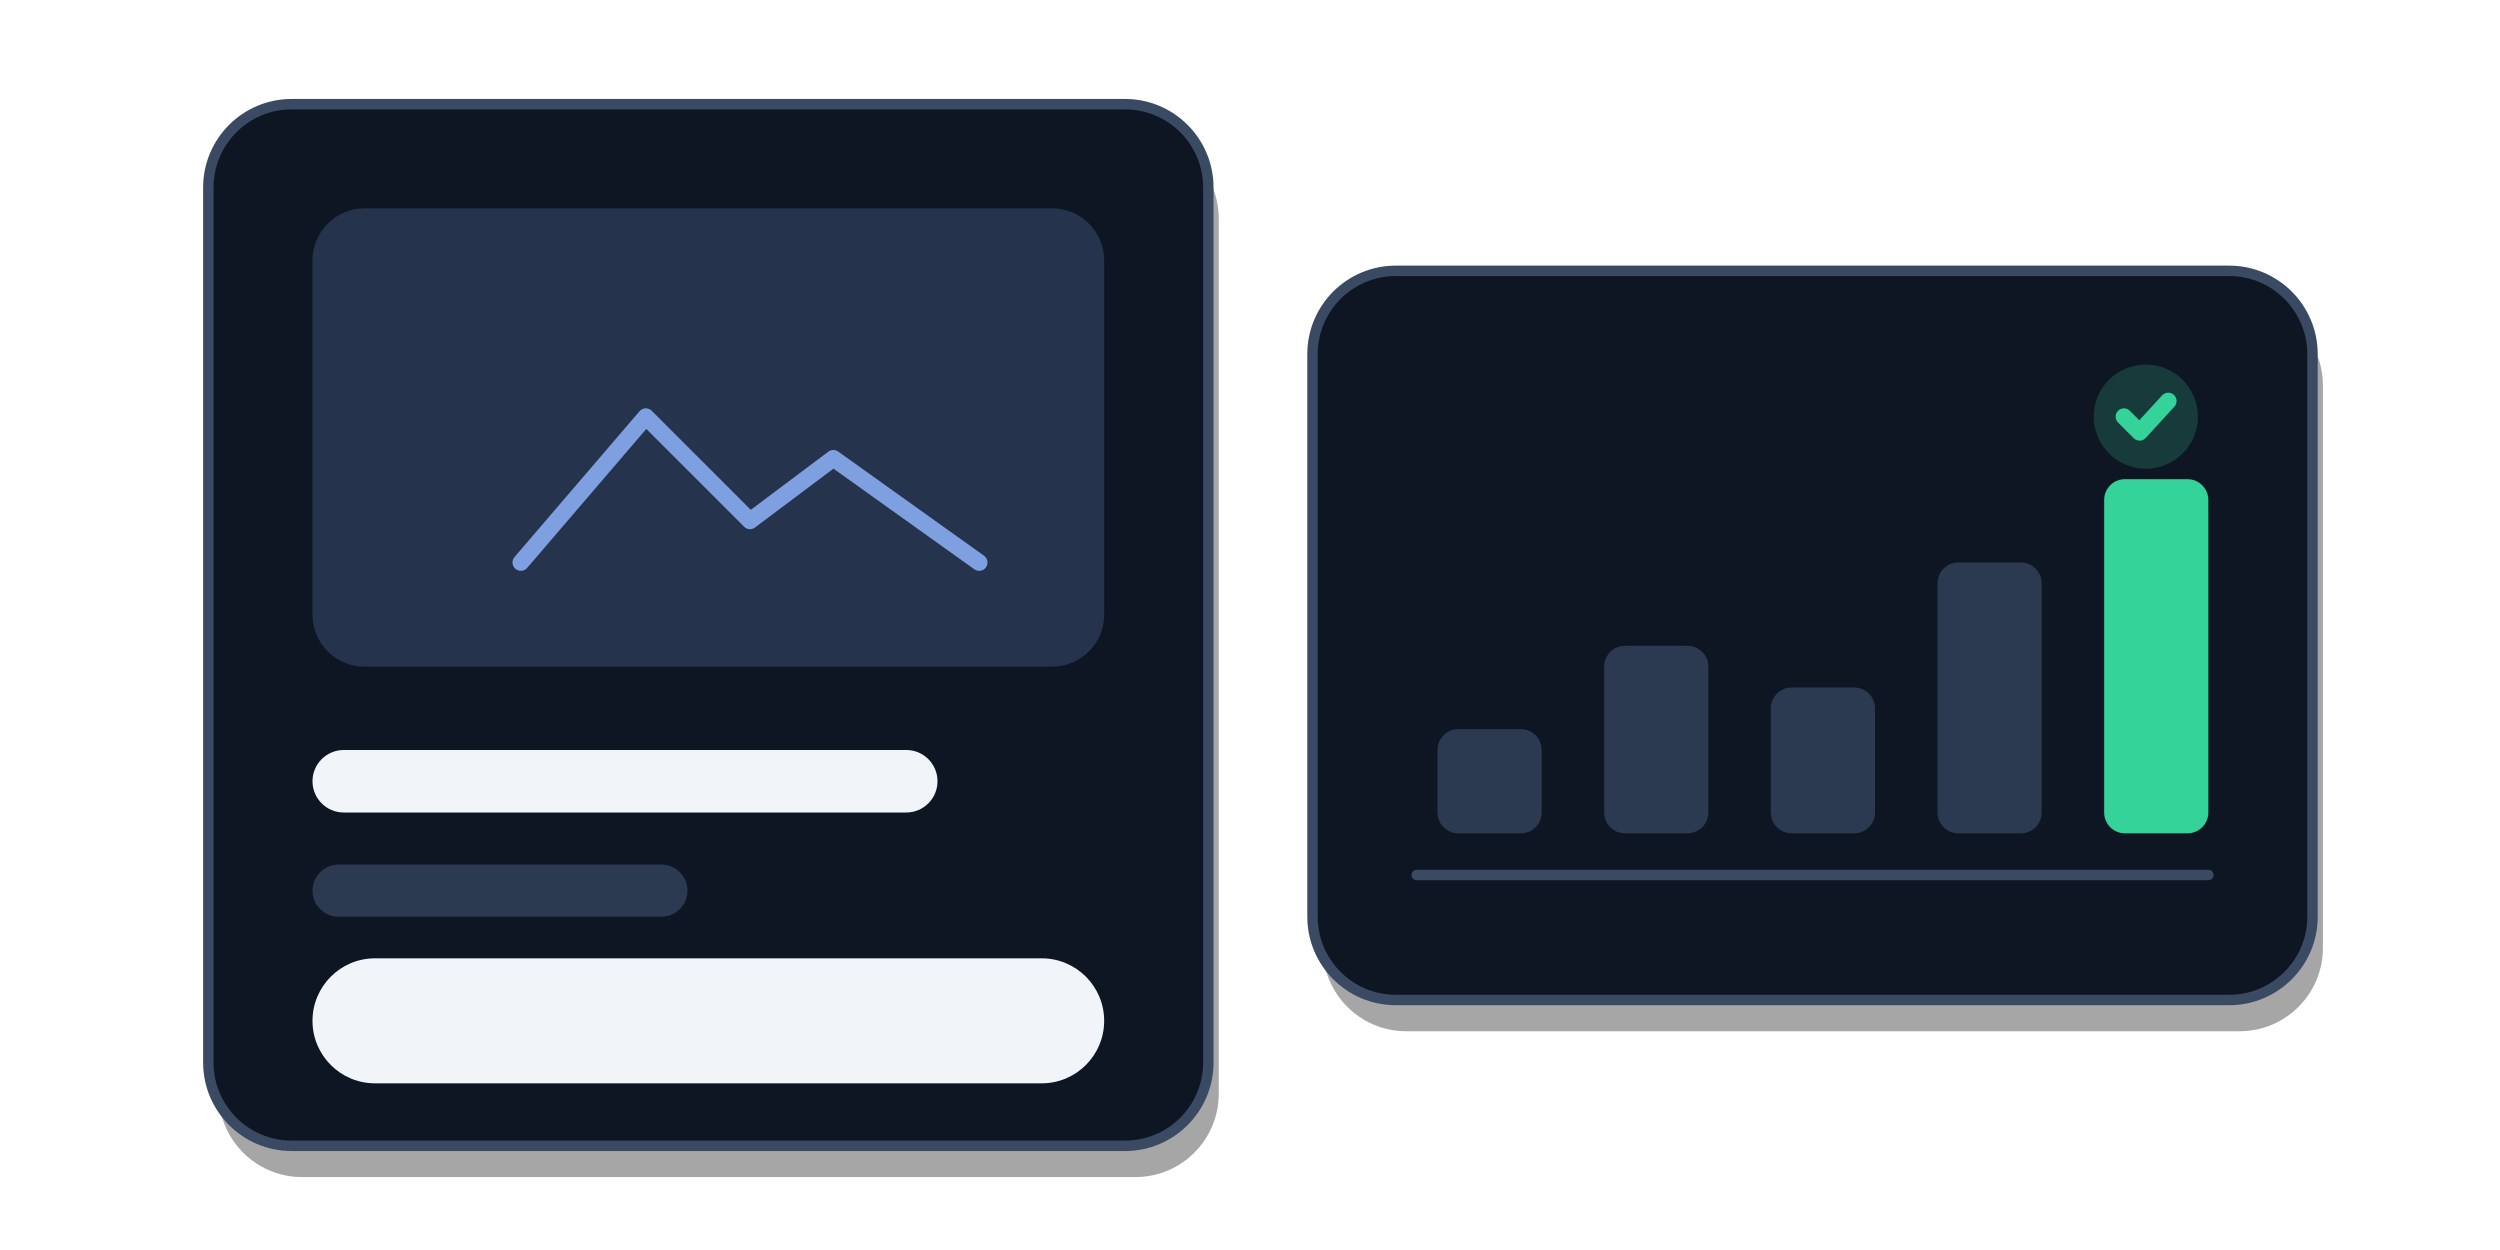
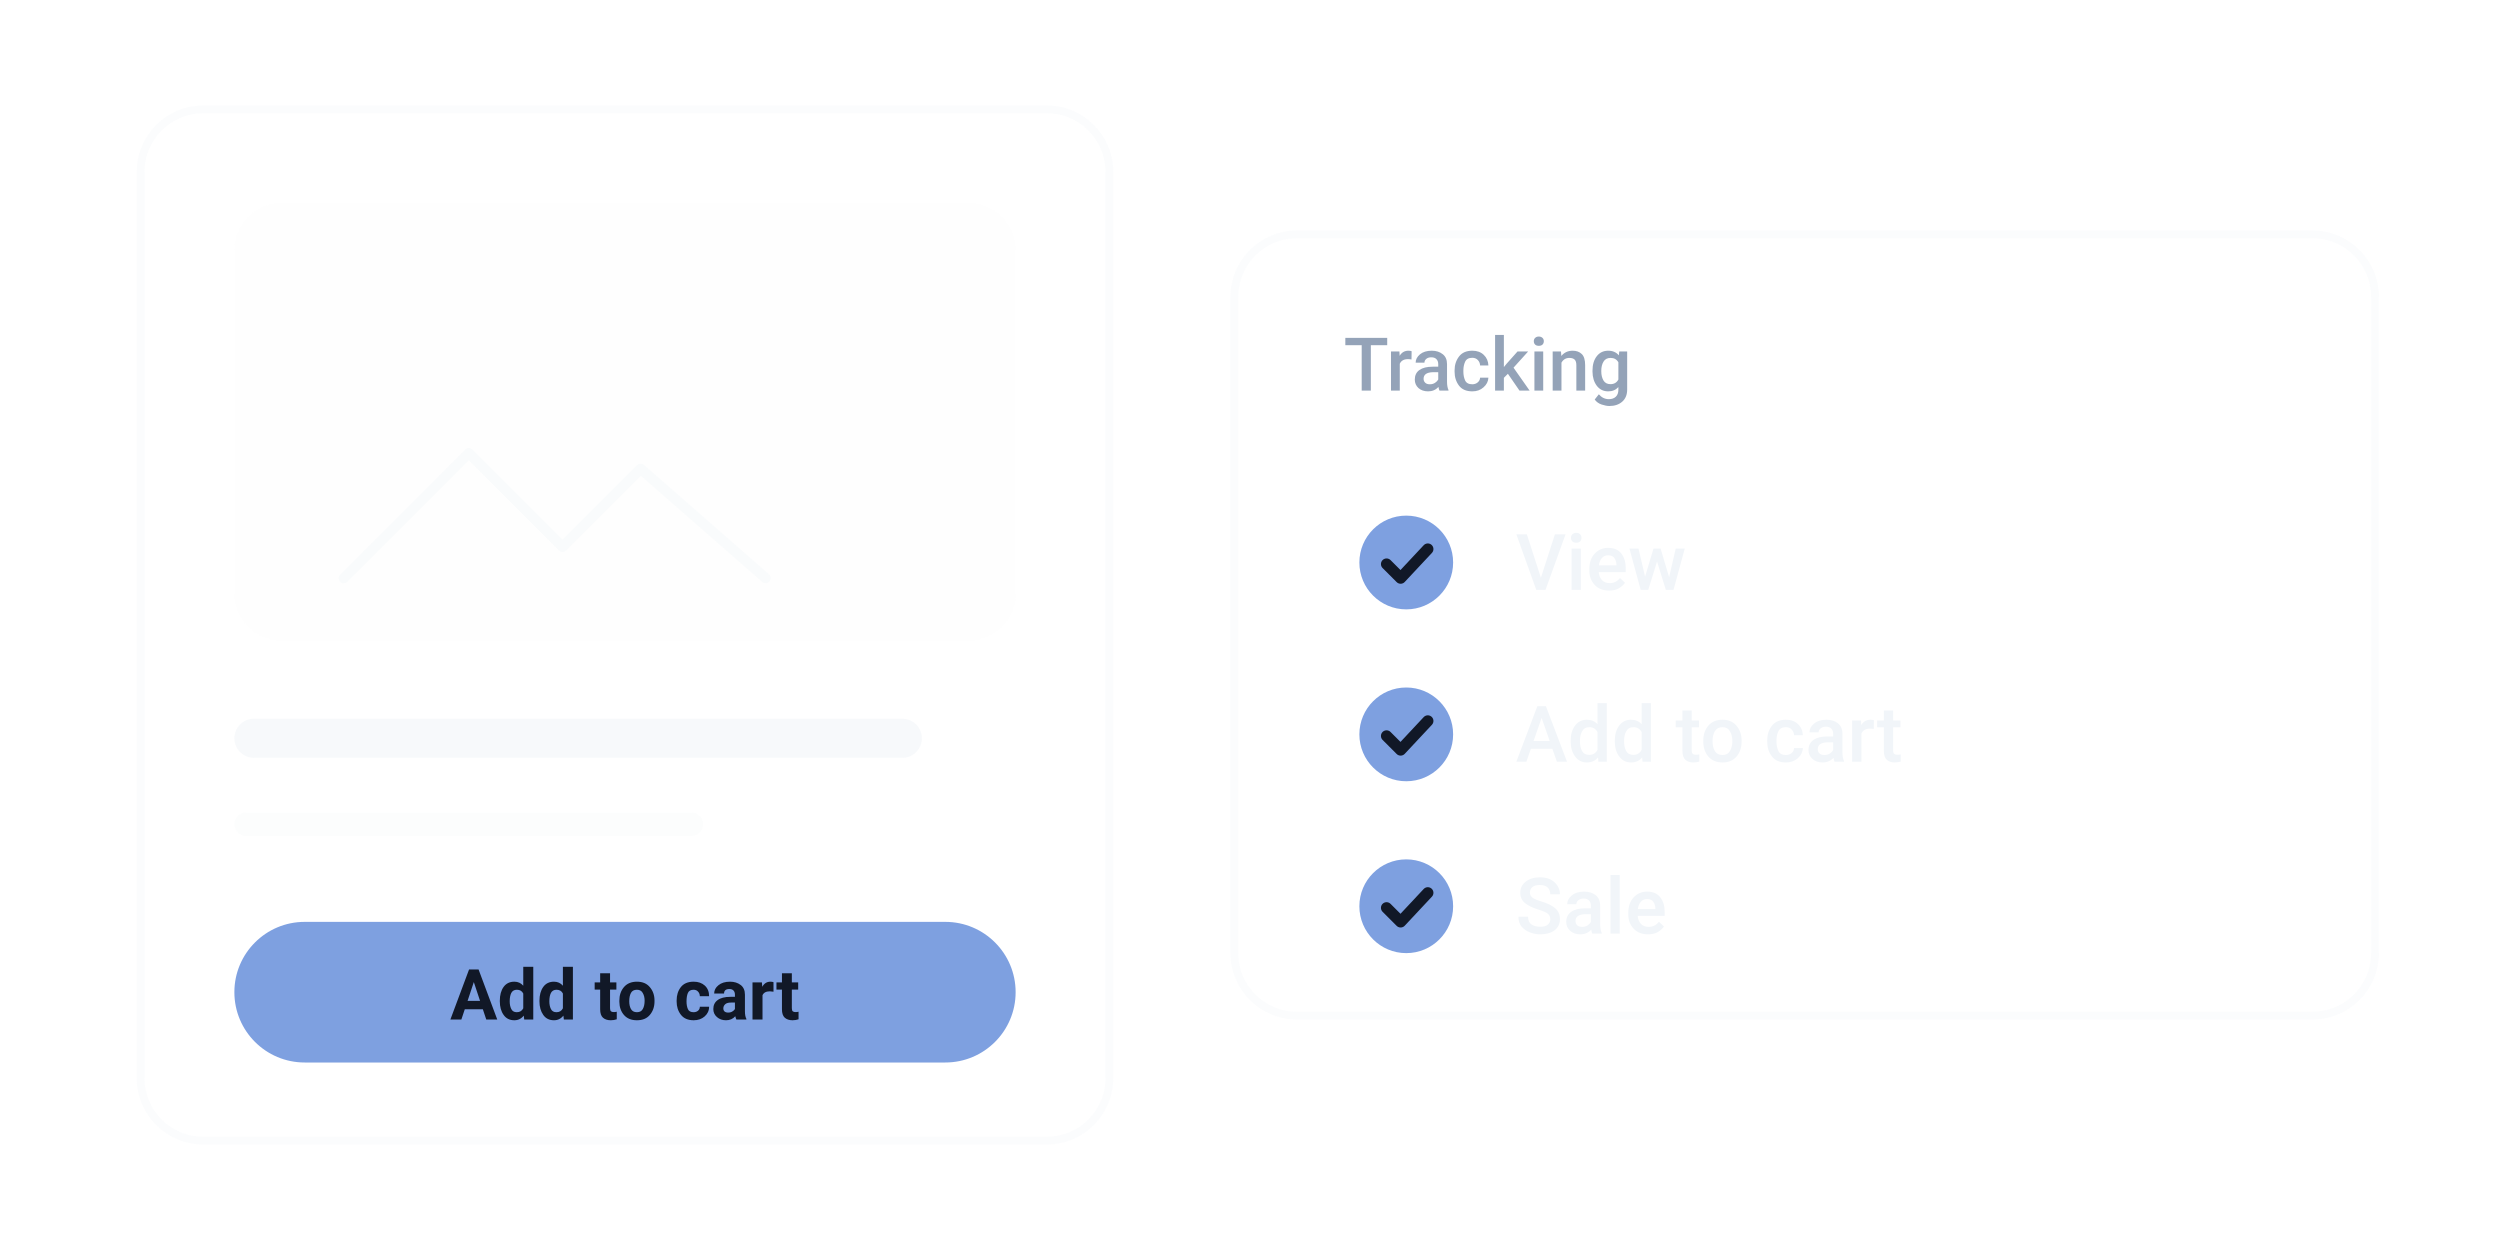
- <svg xmlns="http://www.w3.org/2000/svg" width="240" height="120" viewBox="0 0 240 120" fill="none" stroke-linecap="round" stroke-linejoin="round">
-   <rect x="21" y="13" width="96" height="100" rx="8" fill="#000000" opacity=".35" />
-   <rect x="20" y="10" width="96" height="100" rx="8" fill="#0f1623" stroke="#3a4a63" />
-   <rect x="30" y="20" width="76" height="44" rx="5" fill="#26334d" />
-   <path d="M50 54l12-14 10 10 8-6 14 10" stroke="#7ea0e0" stroke-width="1.6" fill="none" />
-   <rect x="30" y="72" width="60" height="6" rx="3" fill="#f1f5f9" />
-   <rect x="30" y="83" width="36" height="5" rx="2.5" fill="#2c3a51" />
-   <rect x="30" y="92" width="76" height="12" rx="6" fill="#f1f5f9" />
-   <rect x="127" y="29" width="96" height="70" rx="8" fill="#000000" opacity=".35" />
-   <rect x="126" y="26" width="96" height="70" rx="8" fill="#0f1623" stroke="#3a4a63" />
-   <rect x="138" y="70" width="10" height="10" rx="2" fill="#2c3a51" />
-   <rect x="154" y="62" width="10" height="18" rx="2" fill="#2c3a51" />
-   <rect x="170" y="66" width="10" height="14" rx="2" fill="#2c3a51" />
-   <rect x="186" y="54" width="10" height="26" rx="2" fill="#2c3a51" />
-   <rect x="202" y="46" width="10" height="34" rx="2" fill="#34d399" />
-   <path d="M136 84h76" stroke="#3a4a63" />
-   <circle cx="206" cy="40" r="5" fill="#173b3a" />
-   <path d="M203.9 40l1.5 1.5 2.75-3" stroke="#34d399" stroke-width="1.6" fill="none" />
+ <svg xmlns="http://www.w3.org/2000/svg" width="320" height="160" viewBox="0 0 320 160" fill="none" stroke-linecap="round" stroke-linejoin="round">
+   <rect x="18" y="14" width="124" height="132" rx="8" fill="#f1f5f9" fill-opacity=".05" stroke="#f1f5f9" stroke-opacity=".28" />
+   <rect x="30" y="26" width="100" height="56" rx="6" fill="#f1f5f9" fill-opacity="0.08" />
+   <path d="M44 74 l16 -16 12 12 10 -10 16 14" stroke="#f1f5f9" stroke-opacity=".35" stroke-width="1.3" />
+   <rect x="30" y="92" width="88" height="5" rx="2.5" fill="#f1f5f9" fill-opacity="0.6" />
+   <rect x="30" y="104" width="60" height="3" rx="1.5" fill="#f1f5f9" fill-opacity="0.18" />
+   <rect x="30" y="118" width="100" height="18" rx="9" fill="#7ea0e0" />
+   <text x="80" y="130.5" font-family="ui-sans-serif, system-ui, -apple-system, 'Segoe UI', Roboto, Helvetica, Arial, sans-serif" font-size="9" font-weight="600" fill="#111827" text-anchor="middle">Add to cart</text>
+   <rect x="158" y="30" width="146" height="100" rx="8" fill="#f1f5f9" fill-opacity=".05" stroke="#f1f5f9" stroke-opacity=".28" />
+   <text x="172" y="50" font-family="ui-sans-serif, system-ui, -apple-system, 'Segoe UI', Roboto, Helvetica, Arial, sans-serif" font-size="9.5" font-weight="500" fill="#94a3b8" text-anchor="start">Tracking</text>
+   <circle cx="180" cy="72" r="6" fill="#7ea0e0" />
+   <path d="M177.48 72.2l1.8 1.8 3.48 -3.72" stroke="#111827" stroke-width="1.44" />
+   <text x="194" y="75.5" font-family="ui-sans-serif, system-ui, -apple-system, 'Segoe UI', Roboto, Helvetica, Arial, sans-serif" font-size="10" font-weight="500" fill="#f1f5f9" text-anchor="start">View</text>
+   <circle cx="180" cy="94" r="6" fill="#7ea0e0" />
+   <path d="M177.48 94.2l1.8 1.8 3.48 -3.72" stroke="#111827" stroke-width="1.44" />
+   <text x="194" y="97.5" font-family="ui-sans-serif, system-ui, -apple-system, 'Segoe UI', Roboto, Helvetica, Arial, sans-serif" font-size="10" font-weight="500" fill="#f1f5f9" text-anchor="start">Add to cart</text>
+   <circle cx="180" cy="116" r="6" fill="#7ea0e0" />
+   <path d="M177.48 116.2l1.8 1.8 3.48 -3.72" stroke="#111827" stroke-width="1.44" />
+   <text x="194" y="119.5" font-family="ui-sans-serif, system-ui, -apple-system, 'Segoe UI', Roboto, Helvetica, Arial, sans-serif" font-size="10" font-weight="500" fill="#f1f5f9" text-anchor="start">Sale</text>
</svg>
